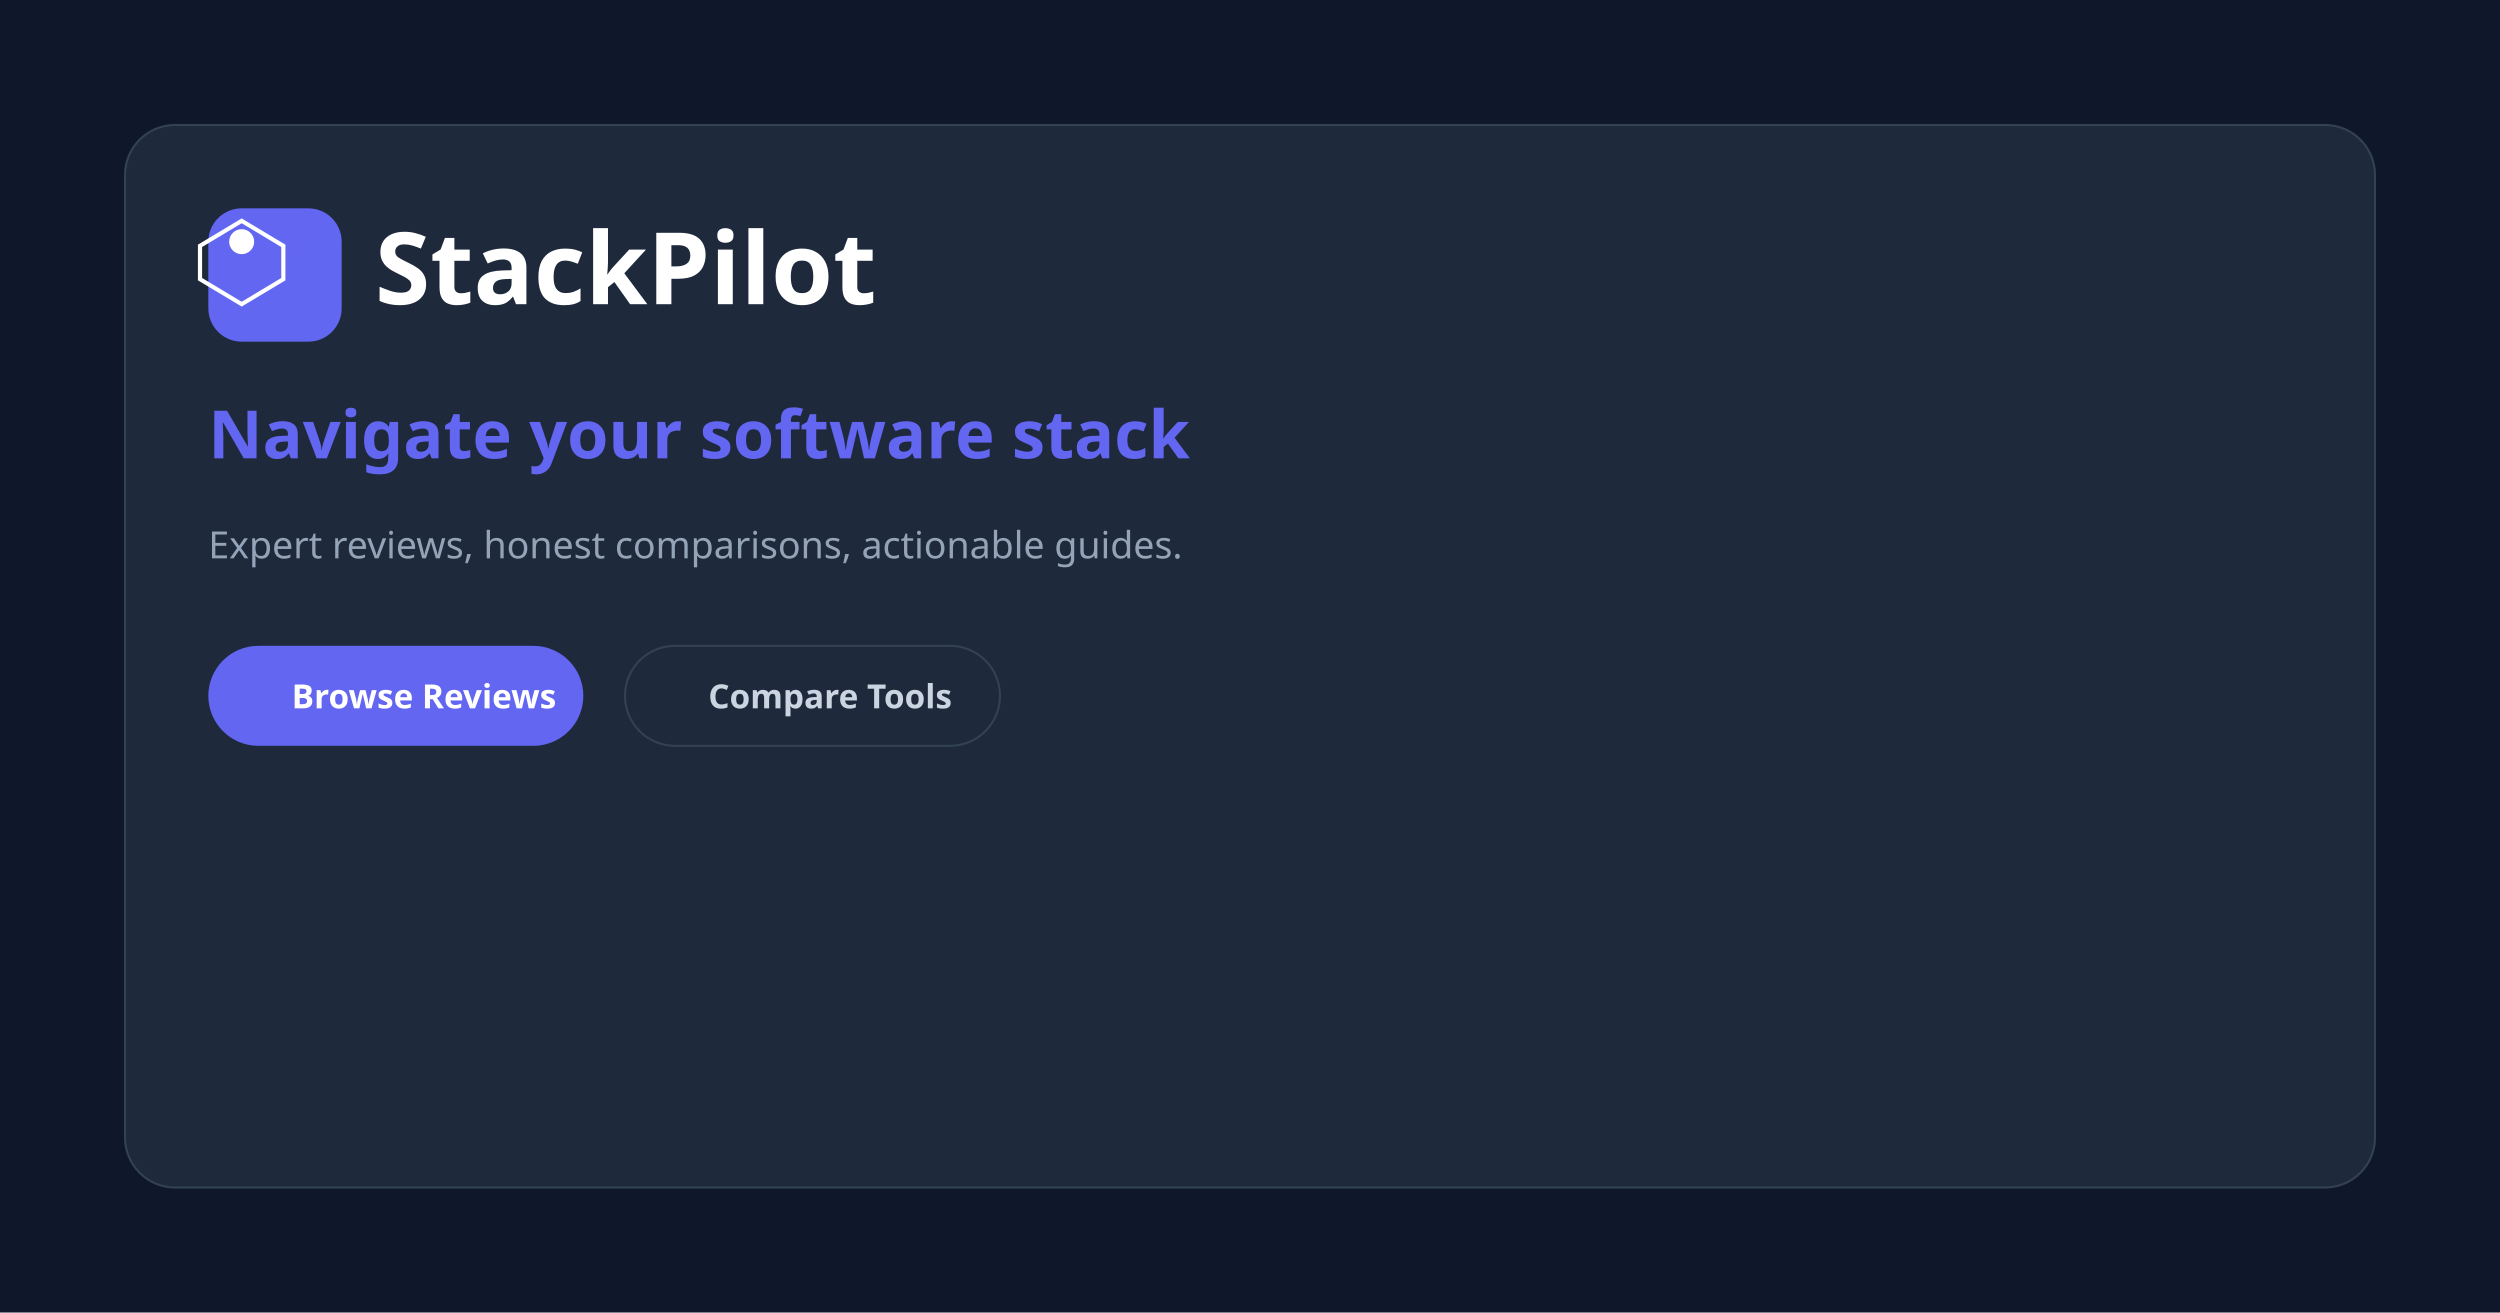
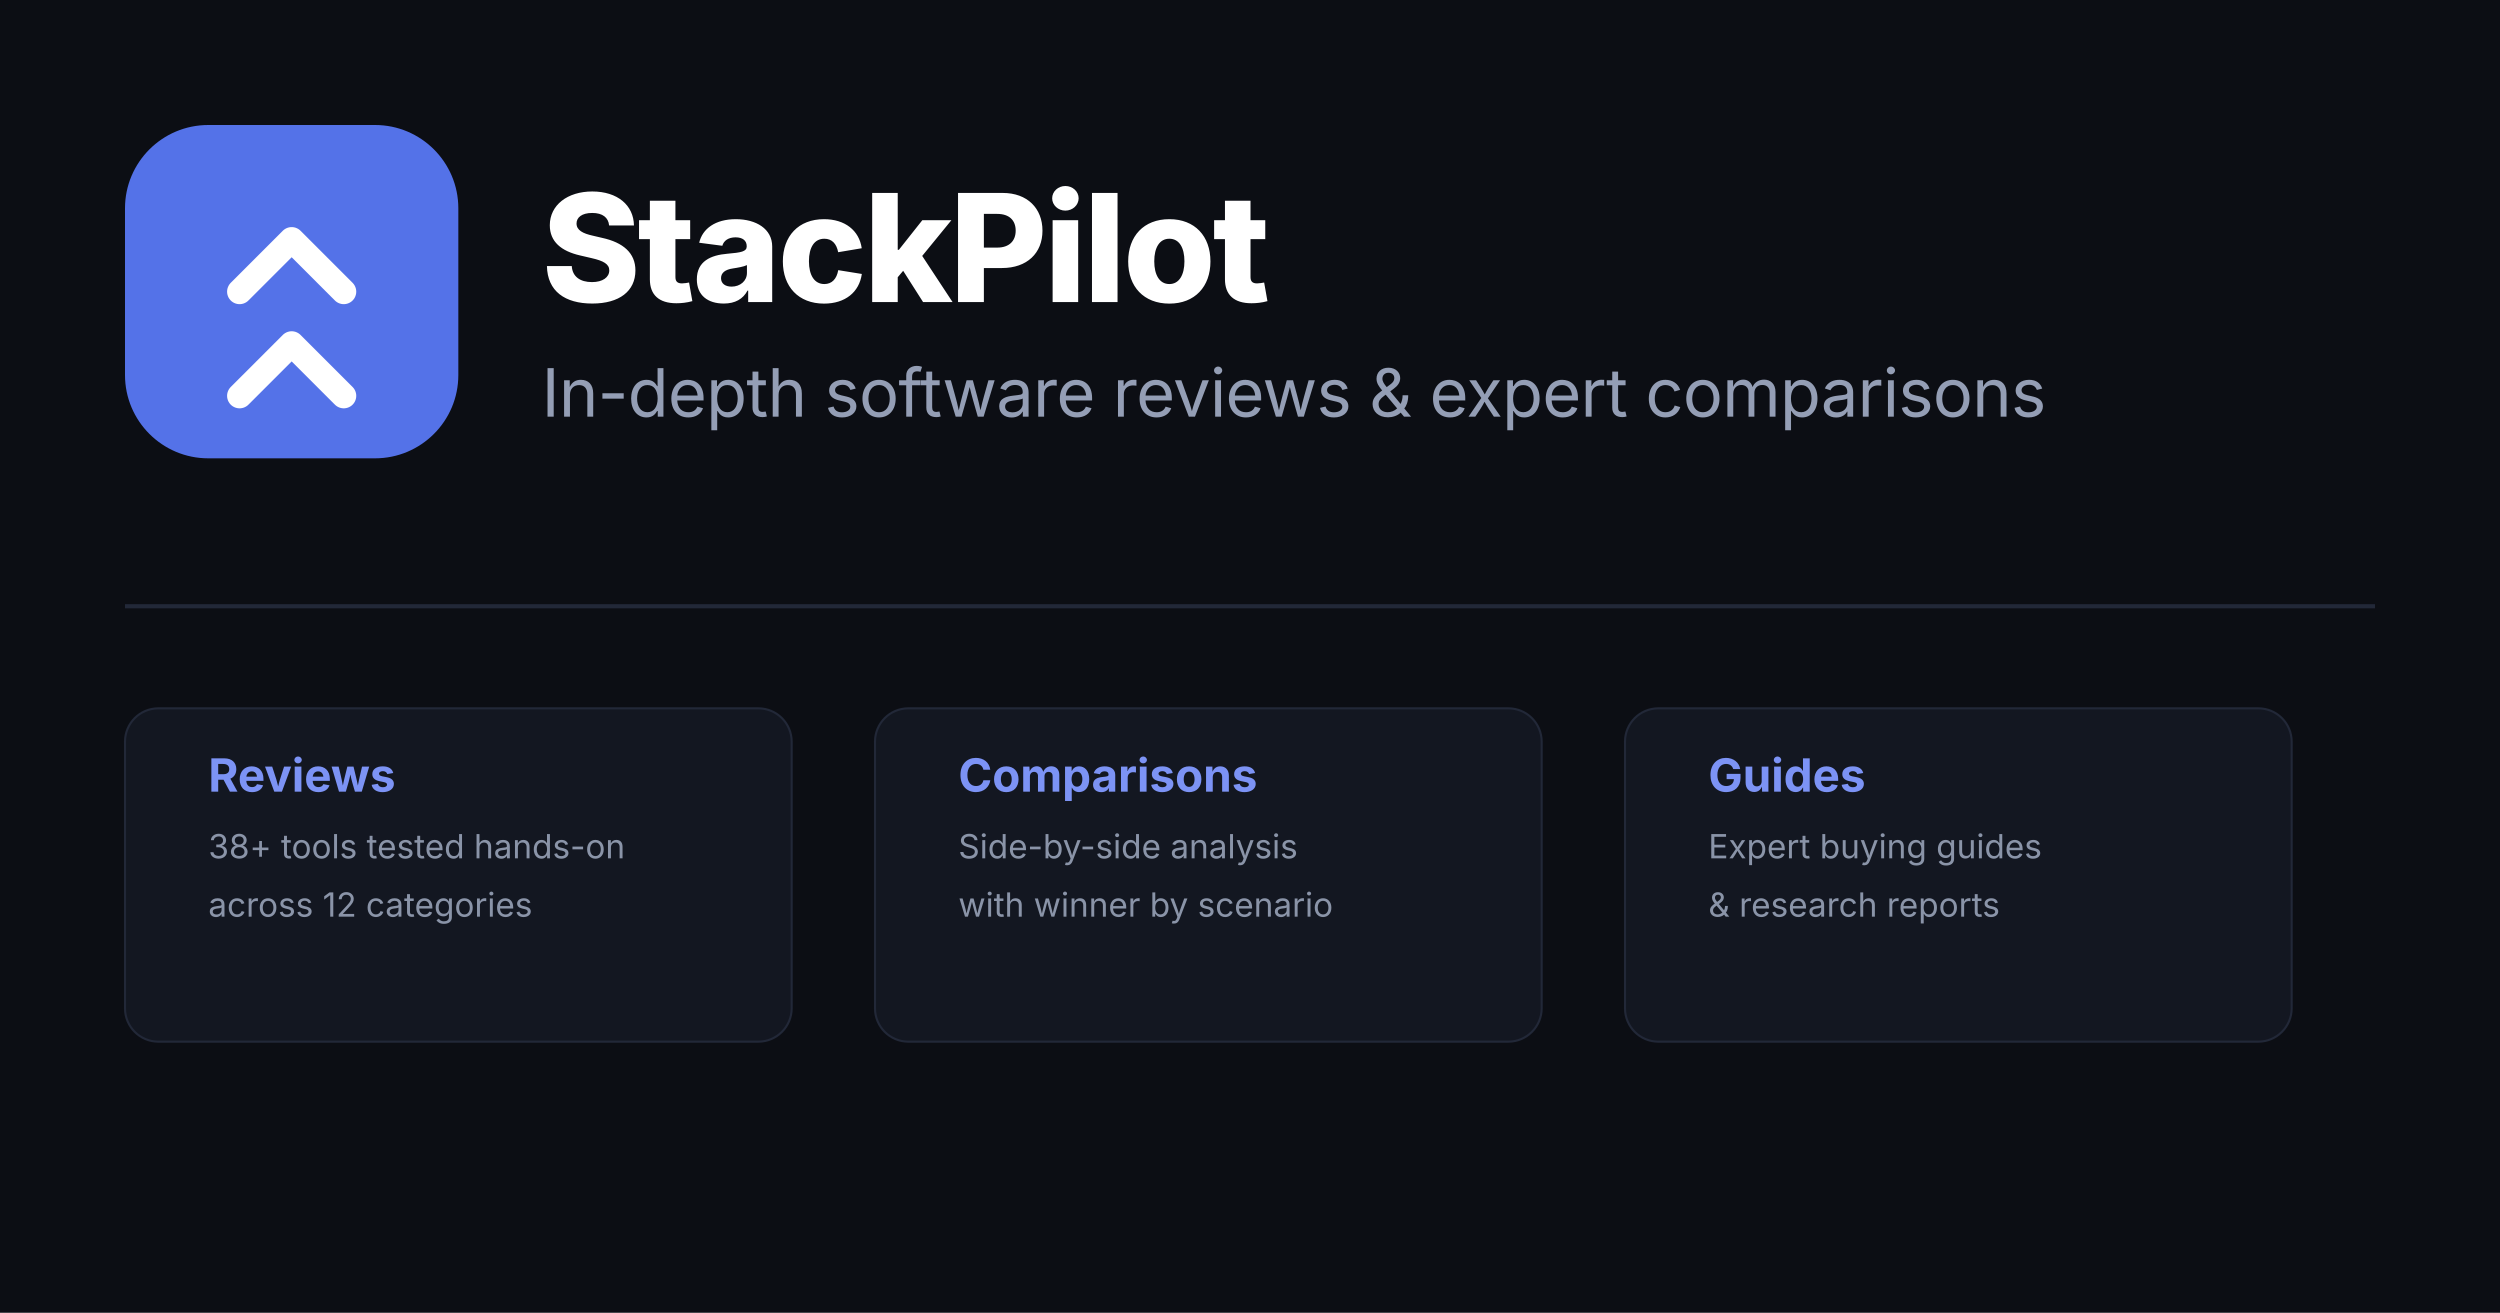
<svg xmlns="http://www.w3.org/2000/svg" viewBox="0 0 1200 630" fill="none">
-   <rect width="1200" height="630" fill="#0F172A" />
-   <rect x="60" y="60" width="1080" height="510" rx="24" fill="#1E293B" stroke="#334155" stroke-width="1" />
-   <rect x="100" y="100" width="64" height="64" rx="16" fill="url(#g)" />
-   <path d="M116 106l20 12v16l-20 12-20-12v-16l20-12z" stroke="white" stroke-width="2" fill="none" />
-   <circle cx="116" cy="116" r="6" fill="white" />
-   <text x="180" y="146" font-family="system-ui, sans-serif" font-size="48" font-weight="700" fill="white">StackPilot</text>
-   <text x="100" y="220" font-family="system-ui, sans-serif" font-size="32" font-weight="600" fill="#6366F1">Navigate your software stack</text>
-   <text x="100" y="268" font-family="system-ui, sans-serif" font-size="18" fill="#94A3B8">Expert reviews, honest comparisons, actionable guides.</text>
-   <rect x="100" y="310" width="180" height="48" rx="24" fill="#6366F1" />
-   <text x="140" y="340" font-family="system-ui, sans-serif" font-size="16" font-weight="600" fill="white">Browse Reviews</text>
-   <rect x="300" y="310" width="180" height="48" rx="24" fill="none" stroke="#334155" />
-   <text x="340" y="340" font-family="system-ui, sans-serif" font-size="16" font-weight="600" fill="#CBD5E1">Compare Tools</text>
+   <rect width="1200" height="630" fill="#0C0E14" />
+   <rect x="0" y="0" width="1200" height="630" fill="url(#og-bg)" />
+   <rect x="60" y="60" width="160" height="160" rx="40" fill="url(#og-icon)" />
+   <path d="M115 140l25-25 25 25M115 190l25-25 25 25" stroke="white" stroke-width="12" stroke-linecap="round" stroke-linejoin="round" fill="none" />
+   <text x="260" y="145" font-family="system-ui,-apple-system,sans-serif" font-weight="800" font-size="72" fill="white" letter-spacing="-1.5">StackPilot</text>
+   <text x="260" y="200" font-family="system-ui,-apple-system,sans-serif" font-weight="400" font-size="32" fill="#949EB5" letter-spacing="-0.3">In-depth software reviews &amp; expert comparisons</text>
+   <rect x="60" y="290" width="1080" height="2" fill="#222838" />
+   <rect x="60" y="340" width="320" height="160" rx="16" fill="#131721" stroke="#222838" stroke-width="1" />
+   <text x="100" y="380" font-family="system-ui,-apple-system,sans-serif" font-weight="700" font-size="22" fill="#7C93F5">Reviews</text>
+   <text x="100" y="412" font-family="system-ui,-apple-system,sans-serif" font-weight="400" font-size="16" fill="#8A94A8">38+ tools tested hands-on</text>
+   <text x="100" y="440" font-family="system-ui,-apple-system,sans-serif" font-weight="400" font-size="16" fill="#8A94A8">across 12 categories</text>
+   <rect x="420" y="340" width="320" height="160" rx="16" fill="#131721" stroke="#222838" stroke-width="1" />
+   <text x="460" y="380" font-family="system-ui,-apple-system,sans-serif" font-weight="700" font-size="22" fill="#7C93F5">Comparisons</text>
+   <text x="460" y="412" font-family="system-ui,-apple-system,sans-serif" font-weight="400" font-size="16" fill="#8A94A8">Side-by-side analysis</text>
+   <text x="460" y="440" font-family="system-ui,-apple-system,sans-serif" font-weight="400" font-size="16" fill="#8A94A8">with winner by scenario</text>
+   <rect x="780" y="340" width="320" height="160" rx="16" fill="#131721" stroke="#222838" stroke-width="1" />
+   <text x="820" y="380" font-family="system-ui,-apple-system,sans-serif" font-weight="700" font-size="22" fill="#7C93F5">Guides</text>
+   <text x="820" y="412" font-family="system-ui,-apple-system,sans-serif" font-weight="400" font-size="16" fill="#8A94A8">Expert buying guides</text>
+   <text x="820" y="440" font-family="system-ui,-apple-system,sans-serif" font-weight="400" font-size="16" fill="#8A94A8">&amp; research reports</text>
  <defs>
-     <linearGradient id="g" x1="0" y1="0" x2="64" y2="64">
-       <stop stop-color="#6366F1" />
-       <stop offset="1" stop-color="#0EA5E9" />
+     <linearGradient id="og-bg" x1="0" y1="0" x2="1200" y2="630">
+       <stop offset="0%" stop-color="#0C0E14" />
+       <stop offset="50%" stop-color="#131721" />
+       <stop offset="100%" stop-color="#0C0E14" />
+     </linearGradient>
+     <linearGradient id="og-icon" x1="0" y1="0" x2="160" y2="160">
+       <stop offset="0%" stop-color="#5472E8" />
+       <stop offset="100%" stop-color="#7C93F5" />
    </linearGradient>
  </defs>
</svg>
